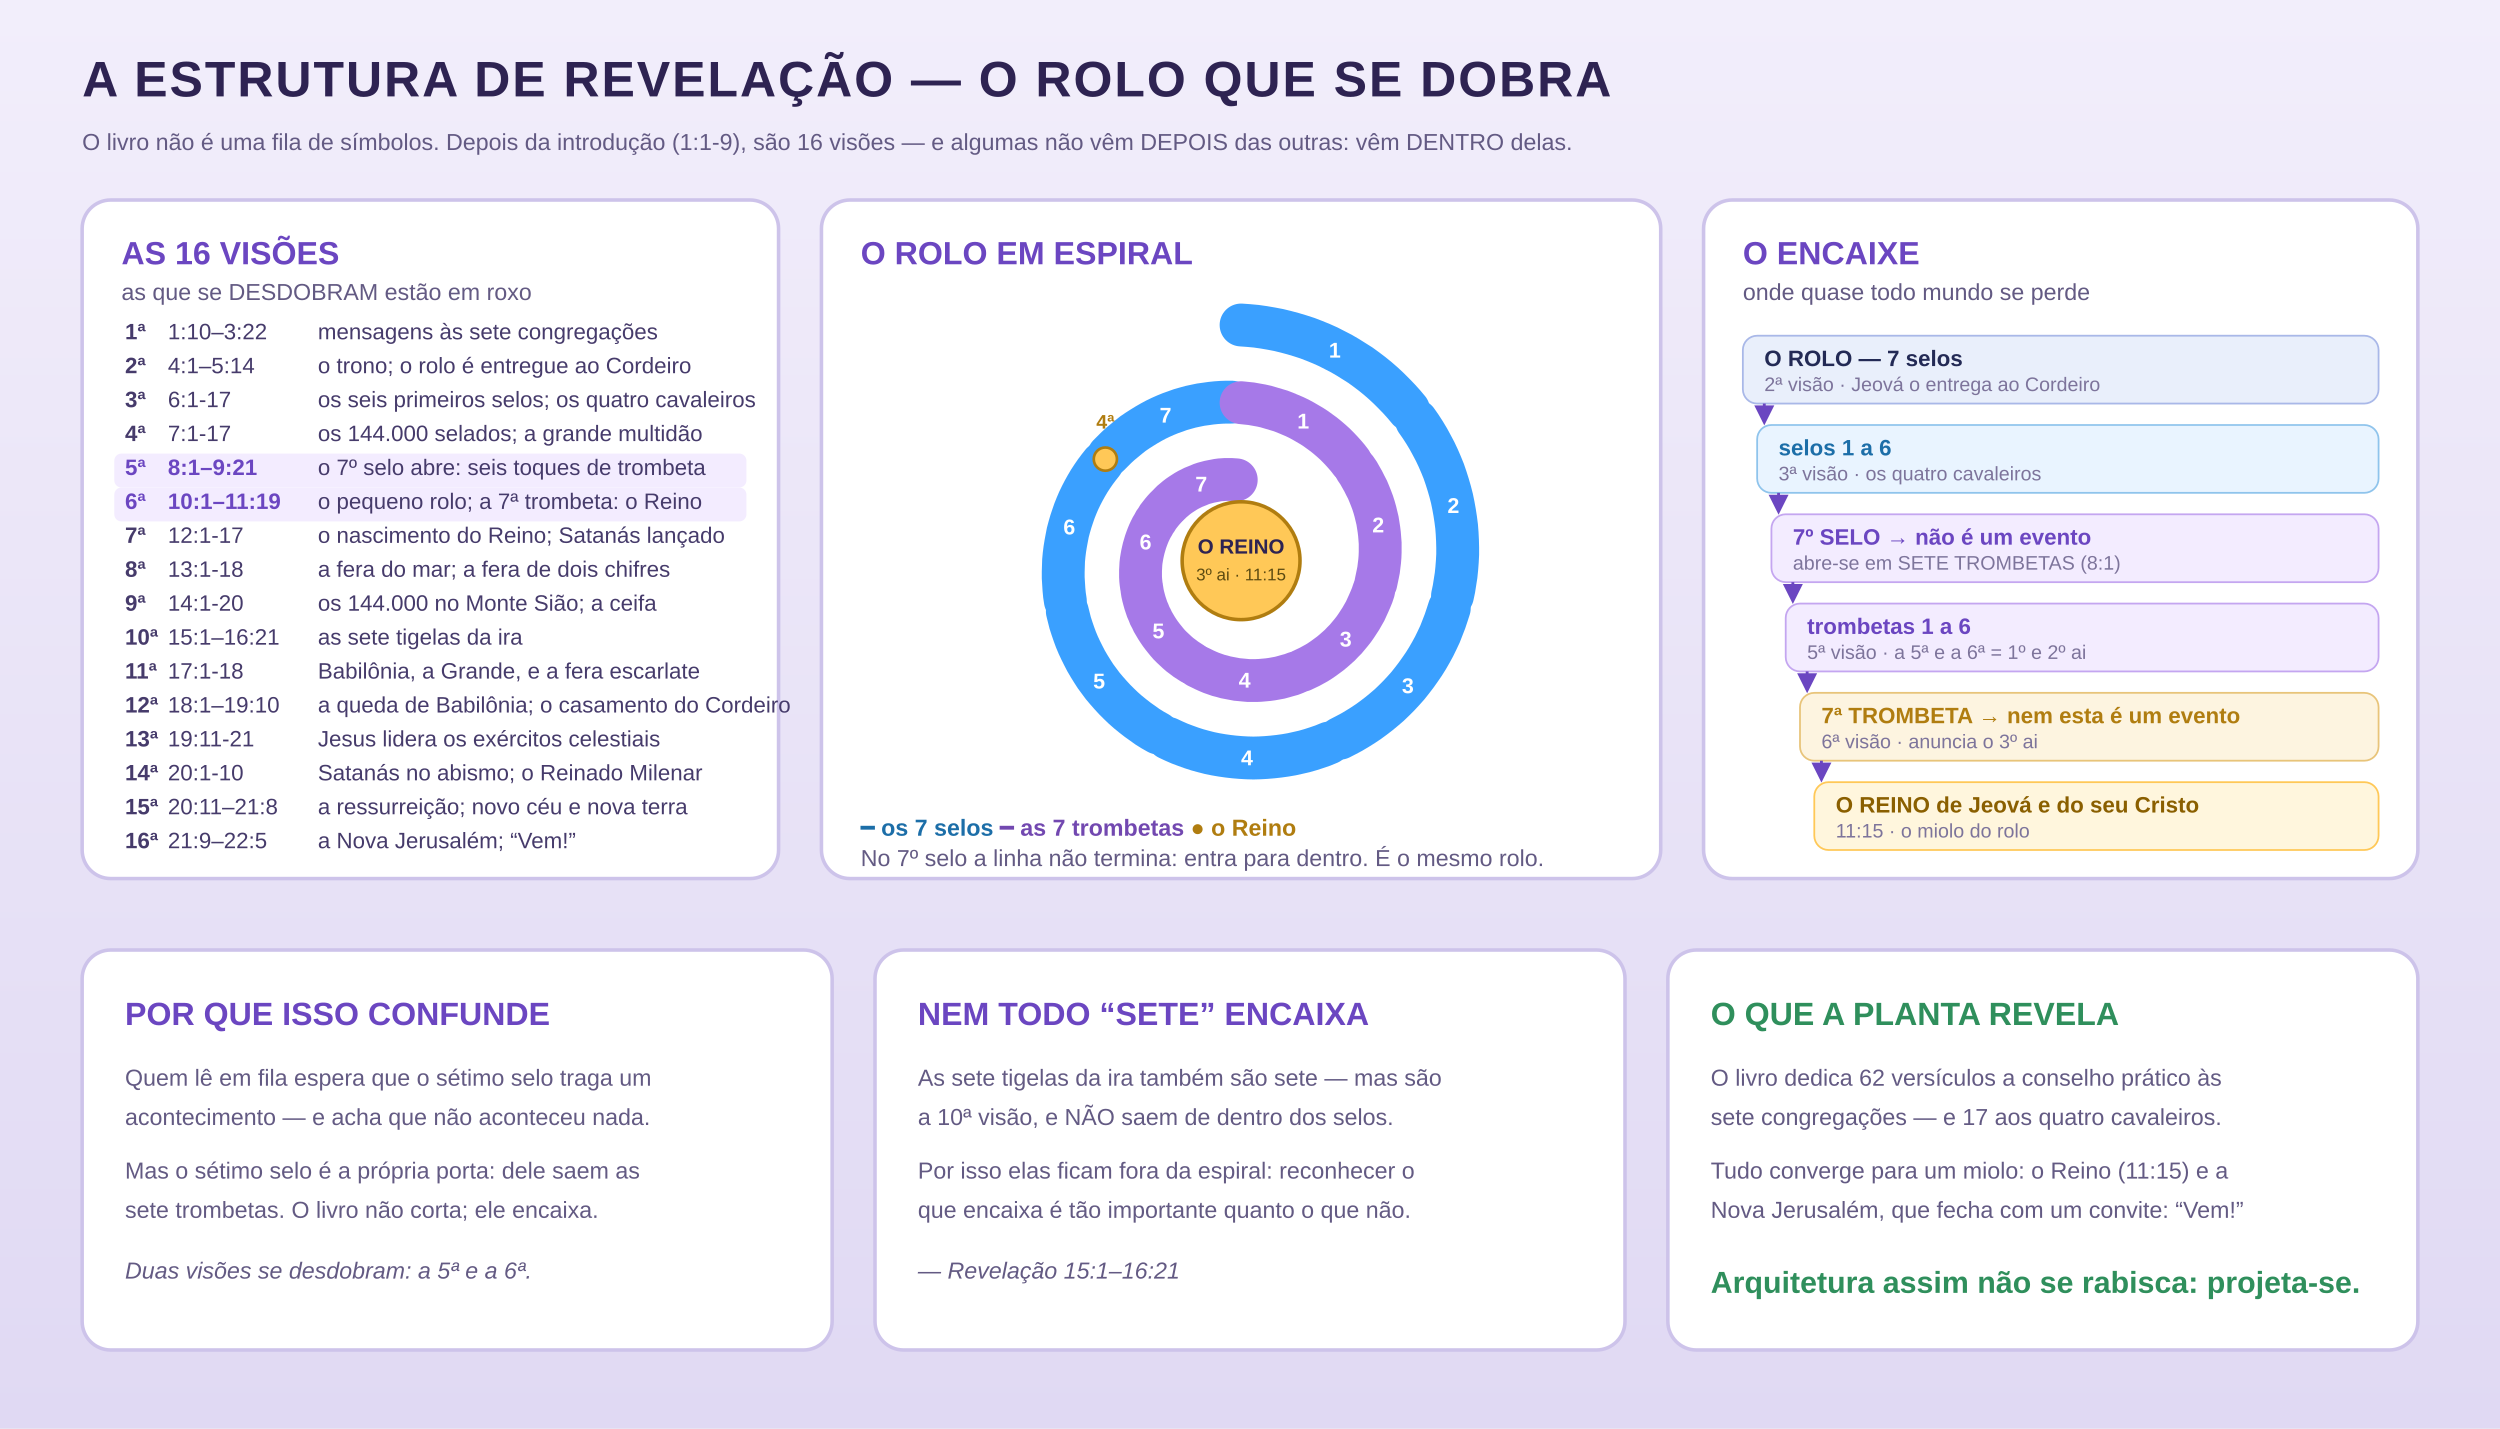
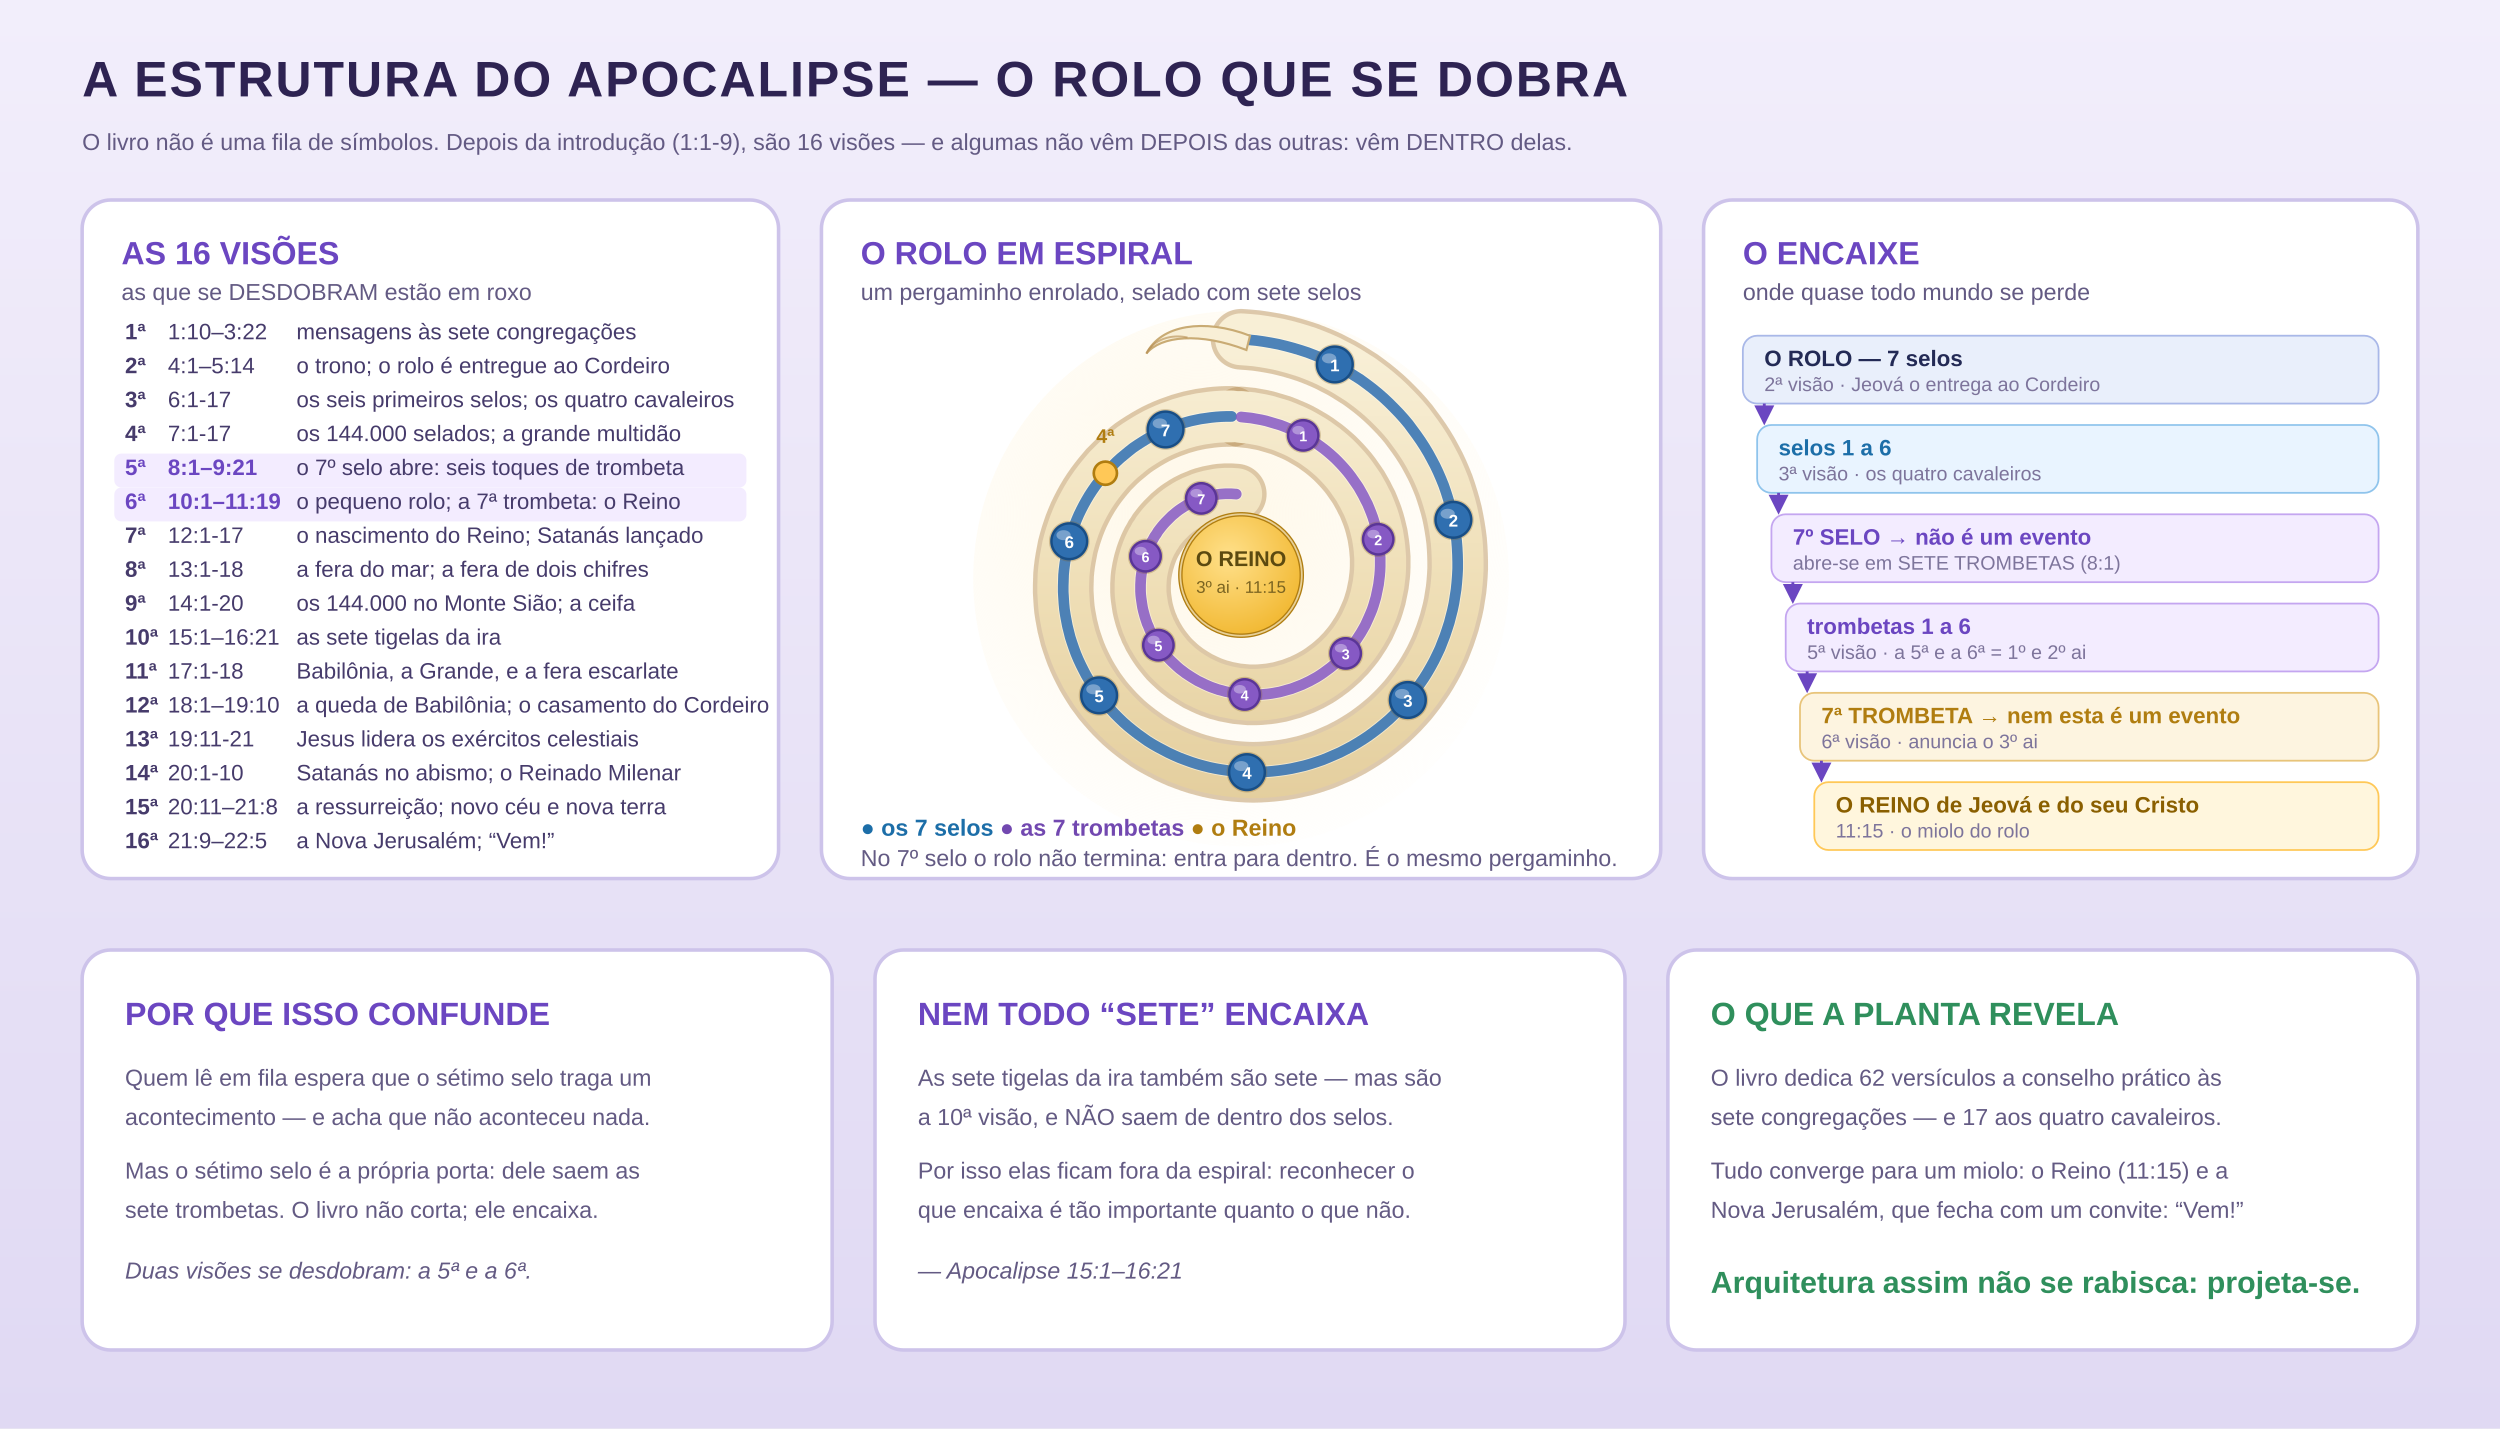
<svg xmlns="http://www.w3.org/2000/svg" viewBox="0 0 1400 800" width="1400" height="800" role="img" aria-labelledby="tit desc" font-family="'Segoe UI', 'Helvetica Neue', Arial, sans-serif">
  <defs>
    <linearGradient id="fundo" x1="0" y1="0" x2="0" y2="1">
      <stop offset="0" stop-color="#f2eefb" />
      <stop offset="1" stop-color="#e0d9f3" />
    </linearGradient>
    <marker id="st" viewBox="0 0 10 10" refX="8" refY="5" markerWidth="7" markerHeight="7" orient="auto">
      <path d="M0 0 L10 5 L0 10 z" fill="#6b46c1" />
    </marker>
+     <radialGradient id="luzRolo" cx="0.42" cy="0.38" r="0.7">
+       <stop offset="0" stop-color="#fff8e8" />
+       <stop offset="1" stop-color="#fff8e8" stop-opacity="0" />
+     </radialGradient>
+     <linearGradient id="pergaminho" x1="235" y1="55" x2="235" y2="315" gradientUnits="userSpaceOnUse">
+       <stop offset="0" stop-color="#f8efd6" />
+       <stop offset="0.55" stop-color="#eeddb4" />
+       <stop offset="1" stop-color="#e3cd9c" />
+     </linearGradient>
+     <radialGradient id="reinoRolo" cx="0.4" cy="0.35" r="0.75">
+       <stop offset="0" stop-color="#ffe08a" />
+       <stop offset="1" stop-color="#f0b429" />
+     </radialGradient>
+     <path id="rv-selo" fill="none" d="M235.0 48.0 L239.2 48.3 L243.5 48.7 L247.7 49.3 L251.8 50.0 L256.0 50.8 L260.1 51.8 L264.2 52.9 L268.2 54.1 L272.2 55.4 L276.1 56.9 L280.0 58.5 L283.8 60.2 L287.5 62.1 L291.2 64.0 L294.8 66.1 L298.3 68.3 L301.8 70.5 L305.1 72.9 L308.4 75.4 L311.6 78.0 L314.7 80.7 L317.7 83.5 L320.6 86.4 L323.5 89.4 L326.2 92.4 L328.8 95.5 L333.3 101.6 L335.6 104.9 L337.8 108.3 L339.9 111.8 L341.8 115.3 L343.7 118.9 L345.4 122.5 L347.0 126.2 L348.5 129.9 L349.8 133.7 L351.0 137.5 L352.1 141.3 L353.1 145.2 L353.9 149.1 L354.6 153.0 L355.2 156.9 L355.7 160.8 L356.0 164.7 L356.2 168.7 L356.3 172.6 L356.3 176.5 L356.1 180.4 L355.8 184.3 L355.4 188.2 L354.8 192.0 L354.2 195.8 L353.4 199.6 L351.6 206.6 L350.4 210.3 L349.2 213.9 L347.8 217.5 L346.4 221.1 L344.8 224.5 L343.1 228.0 L341.3 231.3 L339.4 234.6 L337.4 237.8 L335.2 241.0 L333.0 244.1 L330.7 247.1 L328.4 250.0 L325.9 252.8 L323.3 255.6 L320.7 258.2 L318.0 260.8 L315.2 263.2 L312.3 265.6 L309.3 267.9 L306.3 270.1 L303.3 272.1 L300.1 274.1 L296.9 276.0 L293.7 277.7 L290.4 279.4 L284.2 282.1 L280.8 283.5 L277.3 284.7 L273.9 285.8 L270.4 286.8 L266.9 287.6 L263.3 288.4 L259.8 289.0 L256.2 289.5 L252.6 289.9 L249.0 290.2 L245.5 290.4 L241.9 290.5 L238.3 290.4 L234.8 290.2 L231.2 289.9 L227.7 289.5 L224.2 289.0 L220.7 288.4 L217.3 287.7 L213.8 286.8 L210.5 285.9 L207.1 284.8 L203.8 283.6 L200.6 282.4 L197.4 281.0 L194.2 279.5 L188.5 276.5 L185.5 274.8 L182.6 273.0 L179.8 271.0 L177.0 269.0 L174.3 266.9 L171.6 264.7 L169.1 262.5 L166.6 260.1 L164.2 257.7 L161.9 255.2 L159.7 252.7 L157.5 250.1 L155.5 247.4 L153.5 244.7 L151.7 241.9 L149.9 239.0 L148.2 236.1 L146.7 233.2 L145.2 230.2 L143.8 227.2 L142.5 224.1 L141.4 221.1 L140.3 217.9 L139.3 214.8 L138.5 211.6 L137.7 208.4 L136.6 202.5 L136.1 199.2 L135.8 196.0 L135.6 192.8 L135.4 189.5 L135.4 186.3 L135.5 183.1 L135.6 179.9 L135.9 176.7 L136.3 173.5 L136.8 170.4 L137.4 167.2 L138.0 164.1 L138.8 161.1 L139.7 158.0 L140.7 155.0 L141.7 152.1 L142.9 149.1 L144.1 146.3 L145.5 143.4 L146.9 140.7 L148.4 138.0 L150.0 135.3 L151.7 132.7 L153.5 130.1 L155.3 127.7 L157.2 125.3 L160.9 120.9 L163.1 118.7 L165.2 116.6 L167.5 114.5 L169.8 112.6 L172.1 110.7 L174.5 108.8 L177.0 107.1 L179.5 105.5 L182.1 103.9 L184.7 102.4 L187.3 101.0 L190.0 99.7 L192.7 98.5 L195.4 97.4 L198.2 96.4 L201.0 95.4 L203.8 94.6 L206.7 93.8 L209.5 93.2 L212.4 92.6 L215.3 92.2 L218.1 91.8 L221.0 91.5 L223.9 91.3 L226.8 91.2 L229.7 91.2" />
+     <path id="rv-trmb" fill="none" d="M235.0 91.5 L237.8 91.8 L240.7 92.1 L243.5 92.6 L246.3 93.1 L249.0 93.7 L251.7 94.5 L254.4 95.3 L257.1 96.1 L259.7 97.1 L262.3 98.2 L264.9 99.3 L267.4 100.5 L269.8 101.8 L272.2 103.2 L274.6 104.6 L276.9 106.1 L279.1 107.7 L281.3 109.3 L283.4 111.0 L285.5 112.8 L287.5 114.6 L289.4 116.5 L291.3 118.5 L293.1 120.5 L294.8 122.5 L296.5 124.7 L299.3 128.7 L300.8 130.9 L302.1 133.2 L303.4 135.5 L304.6 137.9 L305.8 140.2 L306.8 142.6 L307.8 145.1 L308.7 147.5 L309.5 150.0 L310.2 152.5 L310.8 155.0 L311.4 157.5 L311.8 160.0 L312.2 162.6 L312.5 165.1 L312.7 167.6 L312.9 170.2 L312.9 172.7 L312.9 175.2 L312.8 177.8 L312.6 180.3 L312.3 182.7 L312.0 185.2 L311.5 187.7 L311.0 190.1 L310.5 192.5 L309.2 196.9 L308.4 199.3 L307.5 201.5 L306.5 203.8 L305.5 206.0 L304.5 208.2 L303.3 210.3 L302.1 212.4 L300.8 214.4 L299.5 216.4 L298.1 218.4 L296.6 220.3 L295.1 222.1 L293.6 223.9 L291.9 225.6 L290.3 227.3 L288.5 228.9 L286.8 230.4 L285.0 231.9 L283.1 233.3 L281.2 234.7 L279.3 236.0 L277.4 237.2 L275.4 238.3 L273.4 239.4 L271.3 240.4 L269.2 241.4 L265.3 242.9 L263.2 243.7 L261.0 244.3 L258.9 244.9 L256.7 245.5 L254.5 245.9 L252.3 246.3 L250.1 246.6 L247.9 246.8 L245.7 247.0 L243.5 247.1 L241.4 247.1 L239.2 247.1 L237.0 246.9 L234.9 246.7 L232.7 246.5 L230.6 246.1 L228.5 245.7 L226.4 245.3 L224.3 244.7 L222.3 244.2 L220.3 243.5 L218.3 242.8 L216.4 242.0 L214.4 241.1 L212.6 240.2 L210.7 239.3 L207.4 237.3 L205.7 236.2 L204.0 235.1 L202.3 233.8 L200.7 232.6 L199.2 231.3 L197.7 229.9 L196.2 228.5 L194.8 227.1 L193.5 225.6 L192.2 224.0 L191.0 222.5 L189.8 220.9 L188.7 219.3 L187.6 217.6 L186.6 215.9 L185.6 214.2 L184.8 212.5 L183.9 210.8 L183.2 209.0 L182.4 207.2 L181.8 205.4 L181.2 203.6 L180.7 201.8 L180.2 199.9 L179.8 198.1 L179.5 196.2 L179.0 192.8 L178.8 190.9 L178.7 189.1 L178.7 187.2 L178.7 185.4 L178.8 183.6 L178.9 181.7 L179.1 179.9 L179.4 178.1 L179.7 176.4 L180.1 174.6 L180.5 172.9 L181.0 171.2 L181.5 169.5 L182.1 167.8 L182.7 166.2 L183.4 164.5 L184.1 163.0 L184.9 161.4 L185.8 159.9 L186.6 158.4 L187.6 157.0 L188.5 155.5 L189.5 154.2 L190.6 152.8 L191.7 151.5 L192.8 150.3 L195.0 148.1 L196.2 146.9 L197.4 145.9 L198.7 144.8 L200.0 143.8 L201.3 142.9 L202.7 142.0 L204.1 141.1 L205.5 140.3 L206.9 139.6 L208.3 138.9 L209.8 138.3 L211.3 137.7 L212.7 137.1 L214.2 136.6 L215.7 136.2 L217.2 135.8 L218.7 135.5 L220.3 135.2 L221.8 134.9 L223.3 134.7 L224.8 134.6 L226.3 134.5 L227.8 134.5 L229.3 134.5 L230.8 134.6 L232.3 134.7" />
  </defs>
  <style>
        .cab  { fill:#2e2352; font-size:28px; font-weight:800; letter-spacing:1.1px; }
        .rot  { fill:#6b46c1; font-size:18px; font-weight:700; }
        .rotp { fill:#635a83; font-size:13px; }
        .painel { fill:#ffffff; stroke:#cdc3ea; stroke-width:2; }
        .selo   { fill:none; stroke:#3aa0ff; stroke-width:24; stroke-linecap:round; }
        .tromb  { fill:none; stroke:#a679e8; stroke-width:24; stroke-linecap:round; }
        .num    { fill:#ffffff; font-size:12px; font-weight:800; text-anchor:middle; dominant-baseline:central; }
        .lin    { fill:#463b6b; font-size:12.5px; }
        .linn   { fill:#6b46c1; font-size:12.5px; font-weight:800; }
        .ouro   { fill:#b07d10; }
        .ok     { fill:#2f8f5c; }
    </style>
  <rect width="1400" height="800" fill="url(#fundo)" />
-   <text class="cab" x="46" y="54">A ESTRUTURA DE REVELAÇÃO — O ROLO QUE SE DOBRA</text>
+   <text class="cab" x="46" y="54">A ESTRUTURA DO APOCALIPSE — O ROLO QUE SE DOBRA</text>
  <text class="rotp" x="46" y="84" font-size="16">
        O livro não é uma fila de símbolos. Depois da introdução (1:1-9), são 16 visões — e algumas não vêm DEPOIS das outras: vêm DENTRO delas.
    </text>
  <g transform="translate(46,112)">
    <rect class="painel" width="390" height="380" rx="16" />
    <text class="rot" x="22" y="36">AS 16 VISÕES</text>
    <text class="rotp" x="22" y="56">as que se DESDOBRAM estão em roxo</text>
    <text class="lin" x="24" y="78" font-weight="800">1ª</text>
    <text class="lin" x="48" y="78">1:10–3:22</text>
-     <text class="lin" x="132" y="78" font-size="11.5" fill="#7d749b">mensagens às sete congregações</text>
+     <text class="lin" x="120" y="78" font-size="11" fill="#7d749b">mensagens às sete congregações</text>
    <text class="lin" x="24" y="97" font-weight="800">2ª</text>
    <text class="lin" x="48" y="97">4:1–5:14</text>
-     <text class="lin" x="132" y="97" font-size="11.5" fill="#7d749b">o trono; o rolo é entregue ao Cordeiro</text>
+     <text class="lin" x="120" y="97" font-size="11" fill="#7d749b">o trono; o rolo é entregue ao Cordeiro</text>
    <text class="lin" x="24" y="116" font-weight="800">3ª</text>
    <text class="lin" x="48" y="116">6:1-17</text>
-     <text class="lin" x="132" y="116" font-size="11.5" fill="#7d749b">os seis primeiros selos; os quatro cavaleiros</text>
+     <text class="lin" x="120" y="116" font-size="11" fill="#7d749b">os seis primeiros selos; os quatro cavaleiros</text>
    <text class="lin" x="24" y="135" font-weight="800">4ª</text>
    <text class="lin" x="48" y="135">7:1-17</text>
-     <text class="lin" x="132" y="135" font-size="11.5" fill="#7d749b">os 144.000 selados; a grande multidão</text>
+     <text class="lin" x="120" y="135" font-size="11" fill="#7d749b">os 144.000 selados; a grande multidão</text>
    <rect x="18" y="142" width="354" height="19" rx="4" fill="#f3ecff" />
    <text class="linn" x="24" y="154" font-weight="800">5ª</text>
    <text class="linn" x="48" y="154">8:1–9:21</text>
-     <text class="lin" x="132" y="154" font-size="11.5" fill="#7d749b">o 7º selo abre: seis toques de trombeta</text>
+     <text class="lin" x="120" y="154" font-size="11" fill="#7d749b">o 7º selo abre: seis toques de trombeta</text>
    <rect x="18" y="161" width="354" height="19" rx="4" fill="#f3ecff" />
    <text class="linn" x="24" y="173" font-weight="800">6ª</text>
    <text class="linn" x="48" y="173">10:1–11:19</text>
-     <text class="lin" x="132" y="173" font-size="11.5" fill="#7d749b">o pequeno rolo; a 7ª trombeta: o Reino</text>
+     <text class="lin" x="120" y="173" font-size="11" fill="#7d749b">o pequeno rolo; a 7ª trombeta: o Reino</text>
    <text class="lin" x="24" y="192" font-weight="800">7ª</text>
    <text class="lin" x="48" y="192">12:1-17</text>
-     <text class="lin" x="132" y="192" font-size="11.5" fill="#7d749b">o nascimento do Reino; Satanás lançado</text>
+     <text class="lin" x="120" y="192" font-size="11" fill="#7d749b">o nascimento do Reino; Satanás lançado</text>
    <text class="lin" x="24" y="211" font-weight="800">8ª</text>
    <text class="lin" x="48" y="211">13:1-18</text>
-     <text class="lin" x="132" y="211" font-size="11.5" fill="#7d749b">a fera do mar; a fera de dois chifres</text>
+     <text class="lin" x="120" y="211" font-size="11" fill="#7d749b">a fera do mar; a fera de dois chifres</text>
    <text class="lin" x="24" y="230" font-weight="800">9ª</text>
    <text class="lin" x="48" y="230">14:1-20</text>
-     <text class="lin" x="132" y="230" font-size="11.5" fill="#7d749b">os 144.000 no Monte Sião; a ceifa</text>
+     <text class="lin" x="120" y="230" font-size="11" fill="#7d749b">os 144.000 no Monte Sião; a ceifa</text>
    <text class="lin" x="24" y="249" font-weight="800">10ª</text>
    <text class="lin" x="48" y="249">15:1–16:21</text>
-     <text class="lin" x="132" y="249" font-size="11.5" fill="#7d749b">as sete tigelas da ira</text>
+     <text class="lin" x="120" y="249" font-size="11" fill="#7d749b">as sete tigelas da ira</text>
    <text class="lin" x="24" y="268" font-weight="800">11ª</text>
    <text class="lin" x="48" y="268">17:1-18</text>
-     <text class="lin" x="132" y="268" font-size="11.5" fill="#7d749b">Babilônia, a Grande, e a fera escarlate</text>
+     <text class="lin" x="120" y="268" font-size="11" fill="#7d749b">Babilônia, a Grande, e a fera escarlate</text>
    <text class="lin" x="24" y="287" font-weight="800">12ª</text>
    <text class="lin" x="48" y="287">18:1–19:10</text>
-     <text class="lin" x="132" y="287" font-size="11.5" fill="#7d749b">a queda de Babilônia; o casamento do Cordeiro</text>
+     <text class="lin" x="120" y="287" font-size="11" fill="#7d749b">a queda de Babilônia; o casamento do Cordeiro</text>
    <text class="lin" x="24" y="306" font-weight="800">13ª</text>
    <text class="lin" x="48" y="306">19:11-21</text>
-     <text class="lin" x="132" y="306" font-size="11.5" fill="#7d749b">Jesus lidera os exércitos celestiais</text>
+     <text class="lin" x="120" y="306" font-size="11" fill="#7d749b">Jesus lidera os exércitos celestiais</text>
    <text class="lin" x="24" y="325" font-weight="800">14ª</text>
    <text class="lin" x="48" y="325">20:1-10</text>
-     <text class="lin" x="132" y="325" font-size="11.5" fill="#7d749b">Satanás no abismo; o Reinado Milenar</text>
+     <text class="lin" x="120" y="325" font-size="11" fill="#7d749b">Satanás no abismo; o Reinado Milenar</text>
    <text class="lin" x="24" y="344" font-weight="800">15ª</text>
    <text class="lin" x="48" y="344">20:11–21:8</text>
-     <text class="lin" x="132" y="344" font-size="11.5" fill="#7d749b">a ressurreição; novo céu e nova terra</text>
+     <text class="lin" x="120" y="344" font-size="11" fill="#7d749b">a ressurreição; novo céu e nova terra</text>
    <text class="lin" x="24" y="363" font-weight="800">16ª</text>
    <text class="lin" x="48" y="363">21:9–22:5</text>
-     <text class="lin" x="132" y="363" font-size="11.5" fill="#7d749b">a Nova Jerusalém; “Vem!”</text>
+     <text class="lin" x="120" y="363" font-size="11" fill="#7d749b">a Nova Jerusalém; “Vem!”</text>
  </g>
  <g transform="translate(460,112)">
    <rect class="painel" width="470" height="380" rx="16" />
    <text class="rot" x="22" y="36">O ROLO EM ESPIRAL</text>
-     <g transform="translate(0,22)">
-       <path class="selo" d="M235.0 48.0 L239.2 48.3 L243.5 48.7 L247.7 49.3 L251.8 50.0 L256.0 50.8 L260.1 51.8 L264.2 52.9 L268.2 54.1 L272.2 55.4 L276.1 56.9 L280.0 58.5 L283.8 60.2 L287.5 62.1 L291.2 64.0 L294.8 66.1 L298.3 68.3 L301.8 70.5 L305.1 72.9 L308.4 75.4 L311.6 78.0 L314.7 80.7 L317.7 83.5 L320.6 86.4 L323.5 89.4 L326.2 92.4 L328.8 95.5" />
-       <path class="selo" d="M333.3 101.6 L335.6 104.9 L337.8 108.3 L339.9 111.8 L341.8 115.3 L343.7 118.9 L345.4 122.5 L347.0 126.2 L348.5 129.9 L349.8 133.7 L351.0 137.5 L352.1 141.3 L353.1 145.2 L353.9 149.1 L354.6 153.0 L355.2 156.9 L355.7 160.8 L356.0 164.7 L356.2 168.7 L356.3 172.6 L356.3 176.5 L356.1 180.4 L355.8 184.3 L355.4 188.2 L354.8 192.0 L354.2 195.8 L353.4 199.6" />
-       <path class="selo" d="M351.6 206.6 L350.4 210.3 L349.2 213.9 L347.8 217.5 L346.4 221.1 L344.8 224.5 L343.1 228.0 L341.3 231.3 L339.4 234.6 L337.4 237.8 L335.2 241.0 L333.0 244.1 L330.7 247.1 L328.4 250.0 L325.9 252.8 L323.3 255.6 L320.7 258.2 L318.0 260.8 L315.2 263.2 L312.3 265.6 L309.3 267.9 L306.3 270.1 L303.3 272.1 L300.1 274.1 L296.9 276.0 L293.7 277.7 L290.4 279.4" />
-       <path class="selo" d="M284.2 282.1 L280.8 283.5 L277.3 284.7 L273.9 285.8 L270.4 286.8 L266.9 287.6 L263.3 288.4 L259.8 289.0 L256.2 289.5 L252.6 289.9 L249.0 290.2 L245.5 290.4 L241.9 290.5 L238.3 290.4 L234.8 290.2 L231.2 289.9 L227.7 289.5 L224.2 289.0 L220.7 288.4 L217.3 287.7 L213.8 286.8 L210.5 285.9 L207.1 284.8 L203.8 283.6 L200.6 282.4 L197.4 281.0 L194.2 279.5" />
-       <path class="selo" d="M188.5 276.5 L185.5 274.8 L182.6 273.0 L179.8 271.0 L177.0 269.0 L174.3 266.9 L171.6 264.7 L169.1 262.5 L166.6 260.1 L164.2 257.7 L161.9 255.2 L159.7 252.7 L157.5 250.1 L155.5 247.4 L153.5 244.7 L151.7 241.9 L149.9 239.0 L148.2 236.1 L146.7 233.2 L145.2 230.2 L143.8 227.2 L142.5 224.1 L141.4 221.1 L140.3 217.9 L139.3 214.8 L138.5 211.6 L137.7 208.4" />
-       <path class="selo" d="M136.6 202.5 L136.1 199.2 L135.8 196.0 L135.6 192.8 L135.4 189.5 L135.4 186.3 L135.5 183.1 L135.6 179.9 L135.9 176.7 L136.3 173.5 L136.8 170.4 L137.4 167.2 L138.0 164.1 L138.8 161.1 L139.7 158.0 L140.7 155.0 L141.7 152.1 L142.9 149.1 L144.1 146.3 L145.5 143.4 L146.9 140.7 L148.4 138.0 L150.0 135.3 L151.7 132.7 L153.5 130.1 L155.3 127.7 L157.2 125.3" />
-       <path class="selo" d="M160.9 120.9 L163.1 118.7 L165.2 116.6 L167.5 114.5 L169.8 112.6 L172.1 110.7 L174.5 108.8 L177.0 107.1 L179.5 105.5 L182.1 103.9 L184.7 102.4 L187.3 101.0 L190.0 99.7 L192.7 98.5 L195.4 97.4 L198.2 96.4 L201.0 95.4 L203.8 94.6 L206.7 93.8 L209.5 93.2 L212.4 92.6 L215.3 92.2 L218.1 91.8 L221.0 91.5 L223.9 91.3 L226.8 91.2 L229.7 91.2" />
-       <path class="tromb" d="M235.0 91.5 L237.8 91.8 L240.7 92.1 L243.5 92.6 L246.3 93.1 L249.0 93.7 L251.7 94.5 L254.4 95.3 L257.1 96.1 L259.7 97.1 L262.3 98.2 L264.9 99.3 L267.4 100.5 L269.8 101.8 L272.2 103.2 L274.6 104.6 L276.9 106.1 L279.1 107.7 L281.3 109.3 L283.4 111.0 L285.5 112.8 L287.5 114.6 L289.4 116.5 L291.3 118.5 L293.1 120.5 L294.8 122.5 L296.5 124.7" />
-       <path class="tromb" d="M299.3 128.7 L300.8 130.9 L302.1 133.2 L303.4 135.5 L304.6 137.9 L305.8 140.2 L306.8 142.6 L307.8 145.1 L308.7 147.5 L309.5 150.0 L310.2 152.5 L310.8 155.0 L311.4 157.5 L311.8 160.0 L312.2 162.6 L312.5 165.1 L312.7 167.6 L312.9 170.2 L312.9 172.7 L312.9 175.2 L312.8 177.8 L312.6 180.3 L312.3 182.7 L312.0 185.2 L311.5 187.7 L311.0 190.1 L310.5 192.5" />
-       <path class="tromb" d="M309.2 196.9 L308.4 199.3 L307.5 201.5 L306.5 203.8 L305.5 206.0 L304.5 208.2 L303.3 210.3 L302.1 212.4 L300.8 214.4 L299.5 216.4 L298.1 218.4 L296.6 220.3 L295.1 222.1 L293.6 223.9 L291.9 225.6 L290.3 227.3 L288.5 228.9 L286.8 230.4 L285.0 231.9 L283.1 233.3 L281.2 234.7 L279.3 236.0 L277.4 237.2 L275.4 238.3 L273.4 239.4 L271.3 240.4 L269.2 241.4" />
-       <path class="tromb" d="M265.3 242.9 L263.2 243.7 L261.0 244.3 L258.9 244.9 L256.7 245.5 L254.5 245.9 L252.3 246.3 L250.1 246.6 L247.9 246.8 L245.7 247.0 L243.5 247.1 L241.4 247.1 L239.2 247.1 L237.0 246.9 L234.9 246.7 L232.7 246.5 L230.6 246.1 L228.5 245.7 L226.4 245.3 L224.3 244.7 L222.3 244.2 L220.3 243.5 L218.3 242.8 L216.4 242.0 L214.4 241.1 L212.6 240.2 L210.7 239.3" />
-       <path class="tromb" d="M207.4 237.3 L205.7 236.2 L204.0 235.1 L202.3 233.8 L200.7 232.6 L199.2 231.3 L197.7 229.9 L196.2 228.5 L194.8 227.1 L193.5 225.6 L192.2 224.0 L191.0 222.5 L189.8 220.9 L188.7 219.3 L187.6 217.6 L186.6 215.9 L185.6 214.2 L184.8 212.5 L183.9 210.8 L183.2 209.0 L182.4 207.2 L181.8 205.4 L181.2 203.6 L180.7 201.8 L180.2 199.9 L179.8 198.1 L179.5 196.2" />
-       <path class="tromb" d="M179.0 192.8 L178.8 190.9 L178.7 189.1 L178.7 187.2 L178.7 185.4 L178.8 183.6 L178.9 181.7 L179.1 179.9 L179.4 178.1 L179.7 176.4 L180.1 174.6 L180.5 172.9 L181.0 171.2 L181.5 169.5 L182.1 167.8 L182.7 166.2 L183.4 164.5 L184.1 163.0 L184.9 161.4 L185.8 159.9 L186.6 158.4 L187.6 157.0 L188.5 155.5 L189.5 154.2 L190.6 152.8 L191.7 151.5 L192.8 150.3" />
-       <path class="tromb" d="M195.0 148.1 L196.2 146.9 L197.4 145.9 L198.7 144.8 L200.0 143.8 L201.3 142.9 L202.7 142.0 L204.1 141.1 L205.5 140.3 L206.9 139.6 L208.3 138.9 L209.8 138.3 L211.3 137.7 L212.7 137.1 L214.2 136.6 L215.7 136.2 L217.2 135.8 L218.7 135.5 L220.3 135.2 L221.8 134.9 L223.3 134.7 L224.8 134.6 L226.3 134.5 L227.8 134.5 L229.3 134.5 L230.8 134.6 L232.3 134.7" />
-       <circle cx="235" cy="180" r="33" fill="#ffc857" stroke="#b07d10" stroke-width="2" />
-       <text x="235" y="176" font-size="11.5" font-weight="800" text-anchor="middle" fill="#2e2352">O REINO</text>
-       <text x="235" y="191" font-size="9.5" text-anchor="middle" fill="#5c4a10">3º ai · 11:15</text>
-       <text class="num" x="287.5" y="62.1">1</text>
-       <text class="num" x="353.9" y="149.1">2</text>
-       <text class="num" x="328.4" y="250.0">3</text>
-       <text class="num" x="238.3" y="290.4">4</text>
-       <text class="num" x="155.5" y="247.4">5</text>
-       <text class="num" x="138.8" y="161.1">6</text>
-       <text class="num" x="192.7" y="98.5">7</text>
-       <text class="num" x="269.8" y="101.8">1</text>
-       <text class="num" x="311.8" y="160.0">2</text>
-       <text class="num" x="293.6" y="223.9">3</text>
-       <text class="num" x="237.0" y="246.9">4</text>
-       <text class="num" x="188.7" y="219.3">5</text>
-       <text class="num" x="181.5" y="169.5">6</text>
-       <text class="num" x="212.7" y="137.1">7</text>
-       <circle cx="159.0" cy="123.1" r="6.5" fill="#ffc857" stroke="#b07d10" stroke-width="1.5" />
+     <text class="rotp" x="22" y="56">um pergaminho enrolado, selado com sete selos</text>
+     <g transform="translate(0,30)">
+       <ellipse cx="235" cy="182" rx="150" ry="150" fill="url(#luzRolo)" />
+       <use href="#rv-selo" stroke="#b48a4e" stroke-width="34" stroke-linecap="round" opacity=".45" />
+       <use href="#rv-trmb" stroke="#b48a4e" stroke-width="34" stroke-linecap="round" opacity=".45" />
+       <use href="#rv-selo" stroke="url(#pergaminho)" stroke-width="29" stroke-linecap="round" />
+       <use href="#rv-trmb" stroke="url(#pergaminho)" stroke-width="29" stroke-linecap="round" />
+       <use href="#rv-selo" stroke="#fffaec" stroke-width="7" stroke-linecap="round" opacity=".55" />
+       <use href="#rv-trmb" stroke="#fffaec" stroke-width="7" stroke-linecap="round" opacity=".55" />
+       <use href="#rv-selo" stroke="#2f6fb0" stroke-width="6" stroke-linecap="round" opacity=".85" />
+       <use href="#rv-trmb" stroke="#8659c4" stroke-width="6" stroke-linecap="round" opacity=".85" />
+       <path d="M240 46 C214 36 190 40 182 56 C190 46 212 44 238 54 Z" fill="url(#pergaminho)" stroke="#c9ab74" stroke-width="1.2" />
+       <path d="M182 56 C186 48 196 45 205 47" fill="none" stroke="#b48a4e" stroke-width="1.1" opacity=".6" />
+       <circle cx="235" cy="180" r="34" fill="url(#reinoRolo)" stroke="#b07d10" stroke-width="2.5" />
+       <circle cx="235" cy="180" r="34" fill="none" stroke="#fff3d0" stroke-width="1" opacity=".7" />
+       <text x="235" y="175" font-size="12" font-weight="800" text-anchor="middle" fill="#5c4a10">O REINO</text>
+       <text x="235" y="190" font-size="9.5" text-anchor="middle" fill="#7a6320">3º ai · 11:15</text>
+       <g class="selo-cera">
+         <circle cx="287.5" cy="62.1" r="11.4" fill="#7c5a1e" opacity=".28" />
+         <circle cx="287.5" cy="62.1" r="10" fill="#2f6fb0" stroke="#184e86" stroke-width="1.4" />
+         <ellipse cx="284.3" cy="58.7" rx="4.0" ry="2.8" fill="#ffffff" opacity=".35" />
+         <text x="287.5" y="62.6" text-anchor="middle" dominant-baseline="central" font-size="9.5" font-weight="800" fill="#fff">1</text>
+       </g>
+       <g class="selo-cera">
+         <circle cx="353.9" cy="149.1" r="11.4" fill="#7c5a1e" opacity=".28" />
+         <circle cx="353.9" cy="149.1" r="10" fill="#2f6fb0" stroke="#184e86" stroke-width="1.4" />
+         <ellipse cx="350.7" cy="145.7" rx="4.0" ry="2.8" fill="#ffffff" opacity=".35" />
+         <text x="353.9" y="149.6" text-anchor="middle" dominant-baseline="central" font-size="9.5" font-weight="800" fill="#fff">2</text>
+       </g>
+       <g class="selo-cera">
+         <circle cx="328.4" cy="250.0" r="11.4" fill="#7c5a1e" opacity=".28" />
+         <circle cx="328.4" cy="250.0" r="10" fill="#2f6fb0" stroke="#184e86" stroke-width="1.4" />
+         <ellipse cx="325.2" cy="246.6" rx="4.0" ry="2.8" fill="#ffffff" opacity=".35" />
+         <text x="328.4" y="250.5" text-anchor="middle" dominant-baseline="central" font-size="9.5" font-weight="800" fill="#fff">3</text>
+       </g>
+       <g class="selo-cera">
+         <circle cx="238.3" cy="290.4" r="11.4" fill="#7c5a1e" opacity=".28" />
+         <circle cx="238.3" cy="290.4" r="10" fill="#2f6fb0" stroke="#184e86" stroke-width="1.4" />
+         <ellipse cx="235.1" cy="287.0" rx="4.0" ry="2.8" fill="#ffffff" opacity=".35" />
+         <text x="238.3" y="290.9" text-anchor="middle" dominant-baseline="central" font-size="9.5" font-weight="800" fill="#fff">4</text>
+       </g>
+       <g class="selo-cera">
+         <circle cx="155.5" cy="247.4" r="11.4" fill="#7c5a1e" opacity=".28" />
+         <circle cx="155.5" cy="247.4" r="10" fill="#2f6fb0" stroke="#184e86" stroke-width="1.4" />
+         <ellipse cx="152.3" cy="244.0" rx="4.0" ry="2.8" fill="#ffffff" opacity=".35" />
+         <text x="155.5" y="247.9" text-anchor="middle" dominant-baseline="central" font-size="9.5" font-weight="800" fill="#fff">5</text>
+       </g>
+       <g class="selo-cera">
+         <circle cx="138.8" cy="161.1" r="11.4" fill="#7c5a1e" opacity=".28" />
+         <circle cx="138.8" cy="161.1" r="10" fill="#2f6fb0" stroke="#184e86" stroke-width="1.4" />
+         <ellipse cx="135.6" cy="157.7" rx="4.0" ry="2.8" fill="#ffffff" opacity=".35" />
+         <text x="138.8" y="161.6" text-anchor="middle" dominant-baseline="central" font-size="9.5" font-weight="800" fill="#fff">6</text>
+       </g>
+       <g class="selo-cera">
+         <circle cx="192.7" cy="98.5" r="11.4" fill="#7c5a1e" opacity=".28" />
+         <circle cx="192.7" cy="98.5" r="10" fill="#2f6fb0" stroke="#184e86" stroke-width="1.4" />
+         <ellipse cx="189.5" cy="95.1" rx="4.0" ry="2.8" fill="#ffffff" opacity=".35" />
+         <text x="192.7" y="99.0" text-anchor="middle" dominant-baseline="central" font-size="9.5" font-weight="800" fill="#fff">7</text>
+       </g>
+       <g class="tromb-marca">
+         <circle cx="269.8" cy="101.8" r="9.9" fill="#7c5a1e" opacity=".28" />
+         <circle cx="269.8" cy="101.8" r="8.5" fill="#8659c4" stroke="#5a3597" stroke-width="1.4" />
+         <ellipse cx="267.1" cy="98.9" rx="3.4" ry="2.4" fill="#ffffff" opacity=".35" />
+         <text x="269.8" y="102.3" text-anchor="middle" dominant-baseline="central" font-size="8.1" font-weight="800" fill="#fff">1</text>
+       </g>
+       <g class="tromb-marca">
+         <circle cx="311.8" cy="160.0" r="9.9" fill="#7c5a1e" opacity=".28" />
+         <circle cx="311.8" cy="160.0" r="8.5" fill="#8659c4" stroke="#5a3597" stroke-width="1.4" />
+         <ellipse cx="309.1" cy="157.1" rx="3.4" ry="2.4" fill="#ffffff" opacity=".35" />
+         <text x="311.8" y="160.5" text-anchor="middle" dominant-baseline="central" font-size="8.1" font-weight="800" fill="#fff">2</text>
+       </g>
+       <g class="tromb-marca">
+         <circle cx="293.6" cy="223.9" r="9.9" fill="#7c5a1e" opacity=".28" />
+         <circle cx="293.6" cy="223.9" r="8.5" fill="#8659c4" stroke="#5a3597" stroke-width="1.4" />
+         <ellipse cx="290.9" cy="221.0" rx="3.4" ry="2.4" fill="#ffffff" opacity=".35" />
+         <text x="293.6" y="224.4" text-anchor="middle" dominant-baseline="central" font-size="8.1" font-weight="800" fill="#fff">3</text>
+       </g>
+       <g class="tromb-marca">
+         <circle cx="237.0" cy="246.9" r="9.9" fill="#7c5a1e" opacity=".28" />
+         <circle cx="237.0" cy="246.9" r="8.5" fill="#8659c4" stroke="#5a3597" stroke-width="1.4" />
+         <ellipse cx="234.3" cy="244.0" rx="3.4" ry="2.4" fill="#ffffff" opacity=".35" />
+         <text x="237.0" y="247.4" text-anchor="middle" dominant-baseline="central" font-size="8.1" font-weight="800" fill="#fff">4</text>
+       </g>
+       <g class="tromb-marca">
+         <circle cx="188.7" cy="219.3" r="9.9" fill="#7c5a1e" opacity=".28" />
+         <circle cx="188.7" cy="219.3" r="8.5" fill="#8659c4" stroke="#5a3597" stroke-width="1.4" />
+         <ellipse cx="186.0" cy="216.4" rx="3.4" ry="2.4" fill="#ffffff" opacity=".35" />
+         <text x="188.7" y="219.8" text-anchor="middle" dominant-baseline="central" font-size="8.1" font-weight="800" fill="#fff">5</text>
+       </g>
+       <g class="tromb-marca">
+         <circle cx="181.5" cy="169.5" r="9.9" fill="#7c5a1e" opacity=".28" />
+         <circle cx="181.5" cy="169.5" r="8.5" fill="#8659c4" stroke="#5a3597" stroke-width="1.4" />
+         <ellipse cx="178.8" cy="166.6" rx="3.4" ry="2.4" fill="#ffffff" opacity=".35" />
+         <text x="181.5" y="170.0" text-anchor="middle" dominant-baseline="central" font-size="8.1" font-weight="800" fill="#fff">6</text>
+       </g>
+       <g class="tromb-marca">
+         <circle cx="212.7" cy="137.1" r="9.9" fill="#7c5a1e" opacity=".28" />
+         <circle cx="212.7" cy="137.1" r="8.5" fill="#8659c4" stroke="#5a3597" stroke-width="1.4" />
+         <ellipse cx="210.0" cy="134.2" rx="3.4" ry="2.4" fill="#ffffff" opacity=".35" />
+         <text x="212.7" y="137.6" text-anchor="middle" dominant-baseline="central" font-size="8.1" font-weight="800" fill="#fff">7</text>
+       </g>
+       <circle cx="159" cy="123" r="6.5" fill="#ffc857" stroke="#b07d10" stroke-width="1.5" />
      <text x="159" y="106" font-size="11" font-weight="800" text-anchor="middle" fill="#b07d10">4ª</text>
    </g>
    <text class="rotp" x="22" y="356" font-size="12">
-       <tspan fill="#1c6ea8" font-weight="800">━ os 7 selos</tspan>
-       <tspan fill="#7248b0" font-weight="800">━ as 7 trombetas</tspan>
+       <tspan fill="#1c6ea8" font-weight="800">● os 7 selos</tspan>
+       <tspan fill="#7248b0" font-weight="800">● as 7 trombetas</tspan>
      <tspan fill="#b07d10" font-weight="800">● o Reino</tspan>
    </text>
-     <text class="rotp" x="22" y="373" font-size="11.5">No 7º selo a linha não termina: entra para dentro. É o mesmo rolo.</text>
+     <text class="rotp" x="22" y="373" font-size="11.5">No 7º selo o rolo não termina: entra para dentro. É o mesmo pergaminho.</text>
  </g>
  <g transform="translate(954,112)">
    <rect class="painel" width="400" height="380" rx="16" />
    <text class="rot" x="22" y="36">O ENCAIXE</text>
    <text class="rotp" x="22" y="56">onde quase todo mundo se perde</text>
    <g transform="translate(22,76)">
      <rect width="356" height="38" rx="8" fill="#e9effb" stroke="#a9b8e8" />
      <text x="12" y="17" font-size="12.5" font-weight="800" fill="#232a55">O ROLO — 7 selos</text>
      <text x="12" y="31" font-size="11" fill="#7d749b">2ª visão · Jeová o entrega ao Cordeiro</text>
    </g>
    <path d="M34 114 L34 124" stroke="#6b46c1" stroke-width="1.6" marker-end="url(#st)" />
    <g transform="translate(30,126)">
      <rect width="348" height="38" rx="8" fill="#e9f4ff" stroke="#8fc4ec" />
      <text x="12" y="17" font-size="12.5" font-weight="800" fill="#1c6ea8">selos 1 a 6</text>
      <text x="12" y="31" font-size="11" fill="#7d749b">3ª visão · os quatro cavaleiros</text>
    </g>
    <path d="M42 164 L42 174" stroke="#6b46c1" stroke-width="1.6" marker-end="url(#st)" />
    <g transform="translate(38,176)">
      <rect width="340" height="38" rx="8" fill="#f3ecff" stroke="#c4a6f0" />
      <text x="12" y="17" font-size="12.5" font-weight="800" fill="#6b46c1">7º SELO → não é um evento</text>
      <text x="12" y="31" font-size="11" fill="#7d749b">abre-se em SETE TROMBETAS (8:1)</text>
    </g>
    <path d="M50 214 L50 224" stroke="#6b46c1" stroke-width="1.6" marker-end="url(#st)" />
    <g transform="translate(46,226)">
      <rect width="332" height="38" rx="8" fill="#f3ecff" stroke="#c4a6f0" />
      <text x="12" y="17" font-size="12.5" font-weight="800" fill="#6b46c1">trombetas 1 a 6</text>
      <text x="12" y="31" font-size="11" fill="#7d749b">5ª visão · a 5ª e a 6ª = 1º e 2º ai</text>
    </g>
    <path d="M58 264 L58 274" stroke="#6b46c1" stroke-width="1.6" marker-end="url(#st)" />
    <g transform="translate(54,276)">
      <rect width="324" height="38" rx="8" fill="#fdf4e0" stroke="#e8c47a" />
      <text x="12" y="17" font-size="12.5" font-weight="800" fill="#b07d10">7ª TROMBETA → nem esta é um evento</text>
      <text x="12" y="31" font-size="11" fill="#7d749b">6ª visão · anuncia o 3º ai</text>
    </g>
    <path d="M66 314 L66 324" stroke="#6b46c1" stroke-width="1.6" marker-end="url(#st)" />
    <g transform="translate(62,326)">
      <rect width="316" height="38" rx="8" fill="#fff6dd" stroke="#ffc857" />
      <text x="12" y="17" font-size="12.5" font-weight="800" fill="#8a5f00">O REINO de Jeová e do seu Cristo</text>
      <text x="12" y="31" font-size="11" fill="#7d749b">11:15 · o miolo do rolo</text>
    </g>
    <rect x="22" y="378" width="0" height="0" />
  </g>
  <g transform="translate(46,532)">
    <g>
      <rect class="painel" width="420" height="224" rx="16" />
      <text class="rot" x="24" y="42">POR QUE ISSO CONFUNDE</text>
      <text class="rotp" x="24" y="76" font-size="14">Quem lê em fila espera que o sétimo selo traga um</text>
      <text class="rotp" x="24" y="98" font-size="14">acontecimento — e acha que não aconteceu nada.</text>
      <text class="rotp" x="24" y="128" font-size="14">Mas o sétimo selo é a própria porta: dele saem as</text>
      <text class="rotp" x="24" y="150" font-size="14">sete trombetas. O livro não corta; ele encaixa.</text>
      <text class="rotp" x="24" y="184" font-size="14" font-style="italic">Duas visões se desdobram: a 5ª e a 6ª.</text>
    </g>
    <g transform="translate(444,0)">
      <rect class="painel" width="420" height="224" rx="16" fill="#f6f1ff" stroke="#c4a6f0" />
      <text class="rot" x="24" y="42">NEM TODO “SETE” ENCAIXA</text>
      <text class="rotp" x="24" y="76" font-size="14">As sete tigelas da ira também são sete — mas são</text>
      <text class="rotp" x="24" y="98" font-size="14">a 10ª visão, e NÃO saem de dentro dos selos.</text>
      <text class="rotp" x="24" y="128" font-size="14">Por isso elas ficam fora da espiral: reconhecer o</text>
      <text class="rotp" x="24" y="150" font-size="14">que encaixa é tão importante quanto o que não.</text>
-       <text class="rotp" x="24" y="184" font-size="14" font-style="italic">— Revelação 15:1–16:21</text>
+       <text class="rotp" x="24" y="184" font-size="14" font-style="italic">— Apocalipse 15:1–16:21</text>
    </g>
    <g transform="translate(888,0)">
      <rect class="painel" width="420" height="224" rx="16" fill="#eef8f2" stroke="#a9dcc0" />
      <text class="rot ok" x="24" y="42">O QUE A PLANTA REVELA</text>
      <text class="rotp" x="24" y="76" font-size="14">O livro dedica 62 versículos a conselho prático às</text>
      <text class="rotp" x="24" y="98" font-size="14">sete congregações — e 17 aos quatro cavaleiros.</text>
      <text class="rotp" x="24" y="128" font-size="14">Tudo converge para um miolo: o Reino (11:15) e a</text>
      <text class="rotp" x="24" y="150" font-size="14">Nova Jerusalém, que fecha com um convite: “Vem!”</text>
      <text class="ok" x="24" y="192" font-size="17" font-weight="800">Arquitetura assim não se rabisca: projeta-se.</text>
    </g>
  </g>
</svg>
